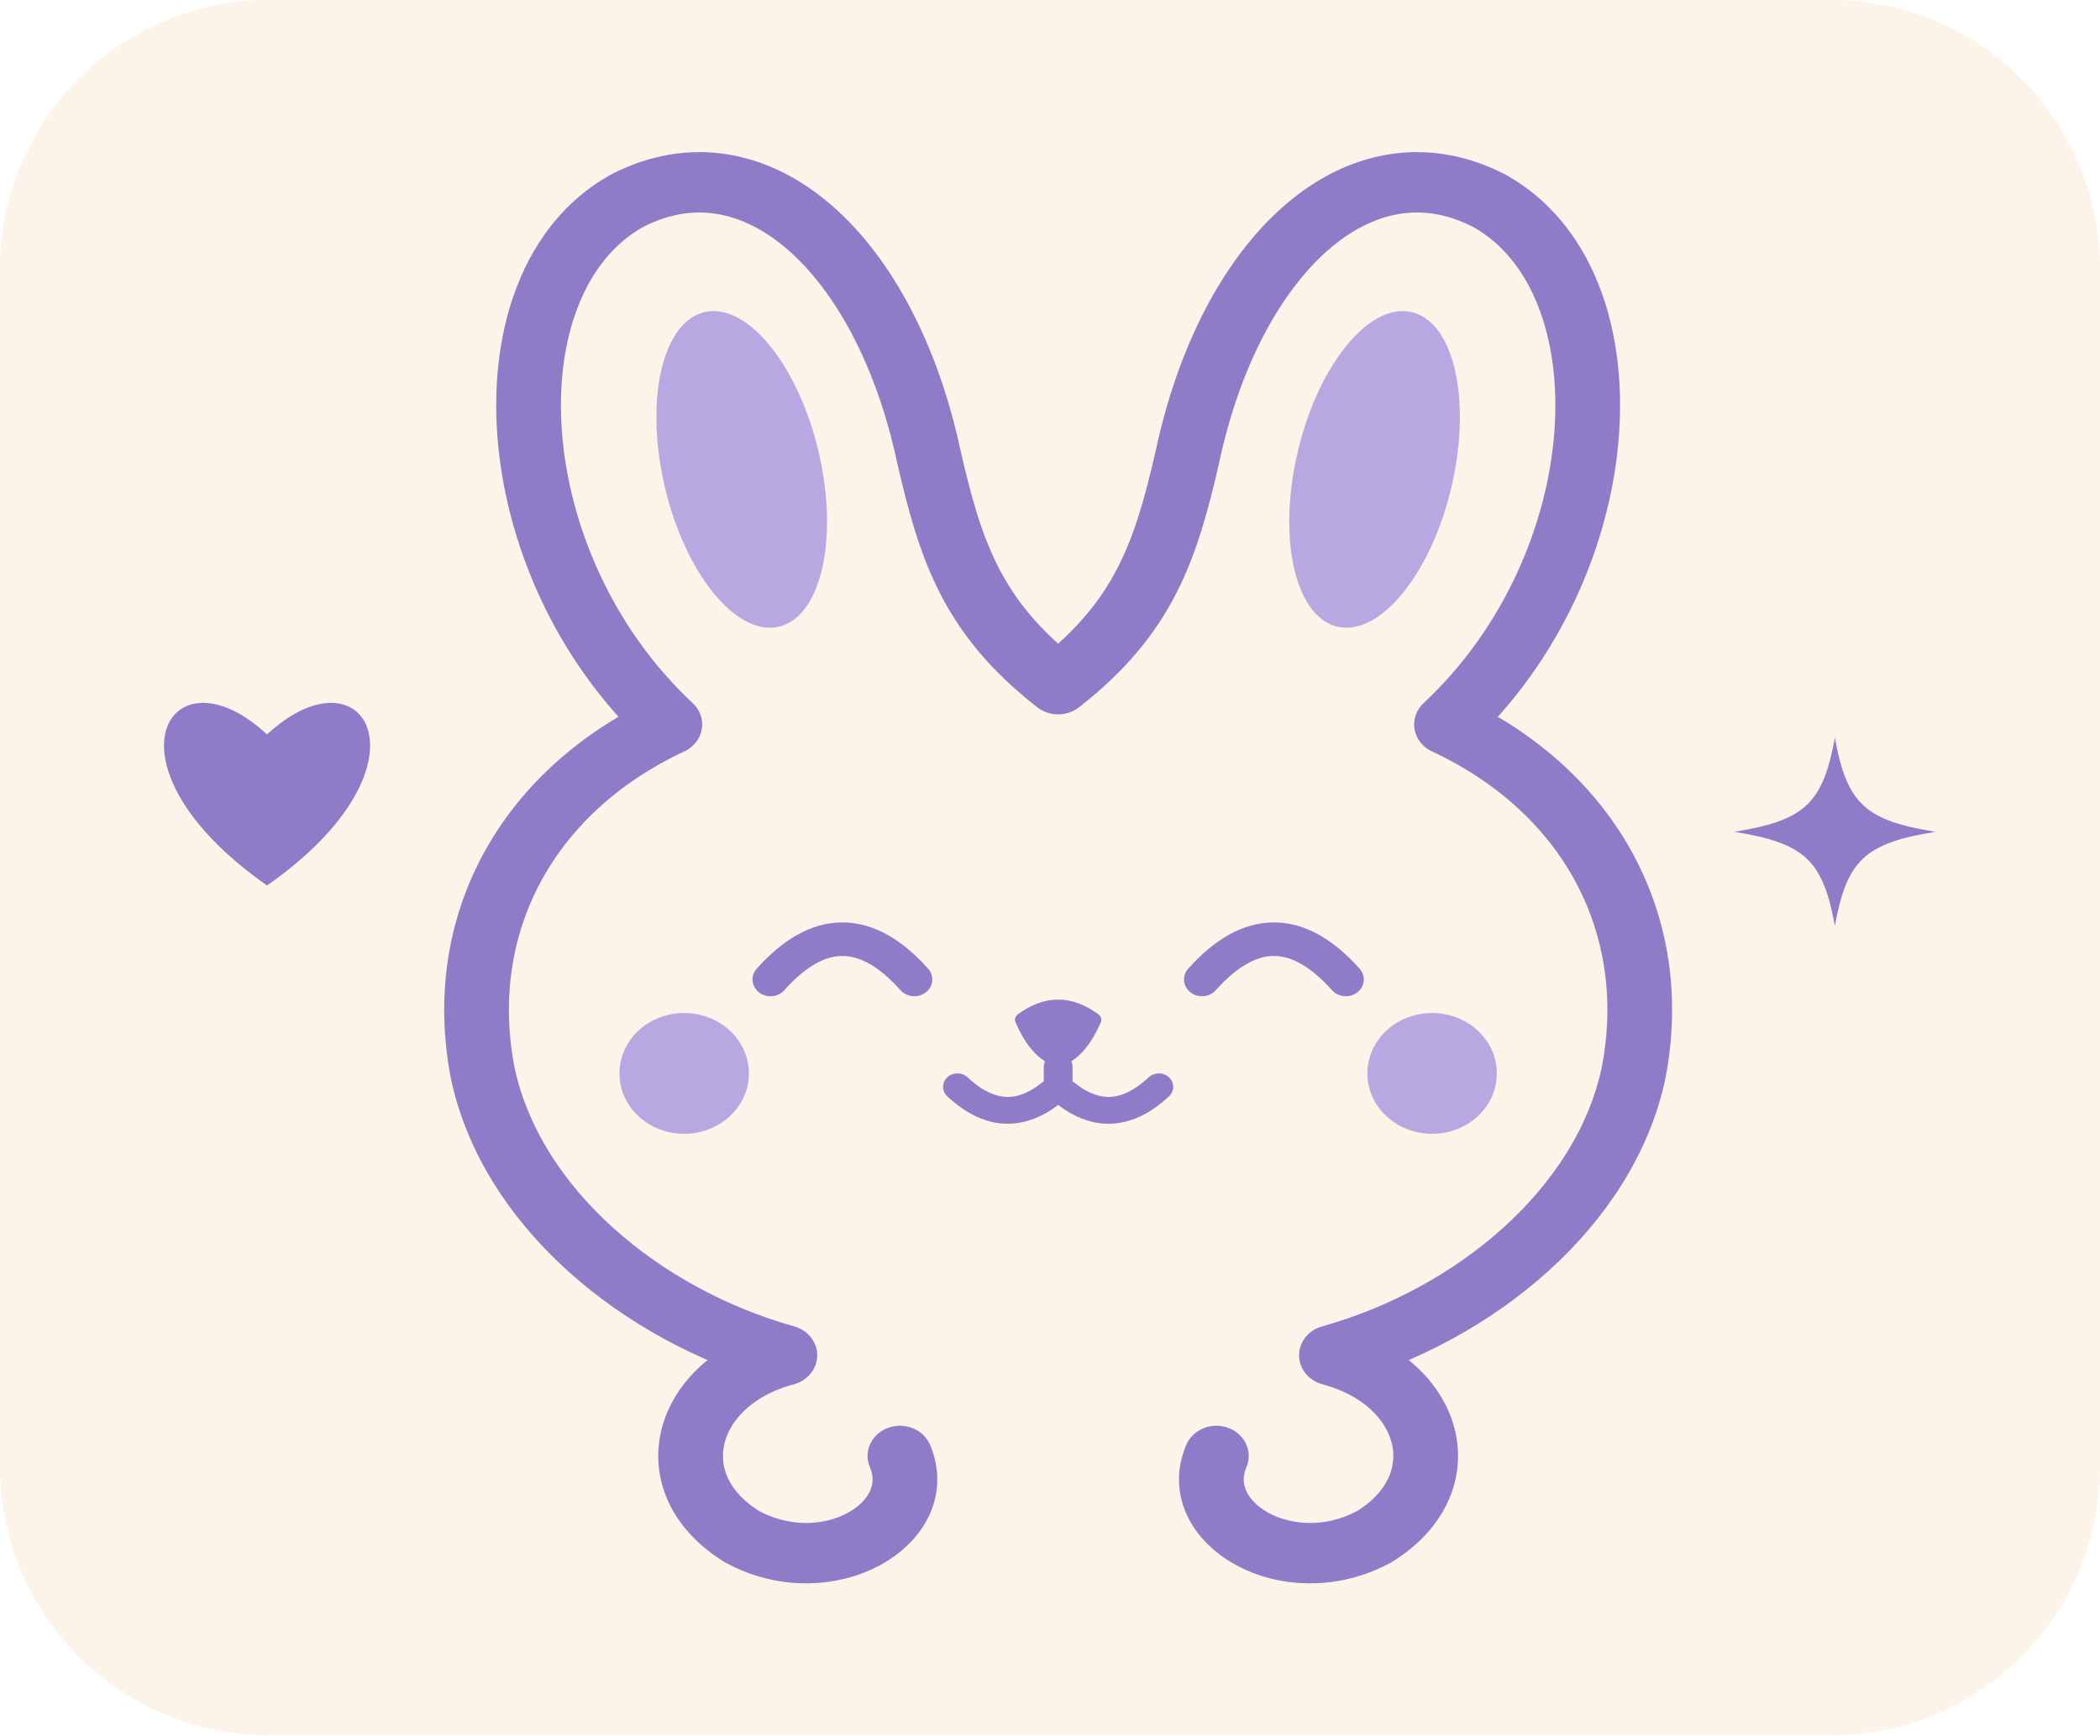
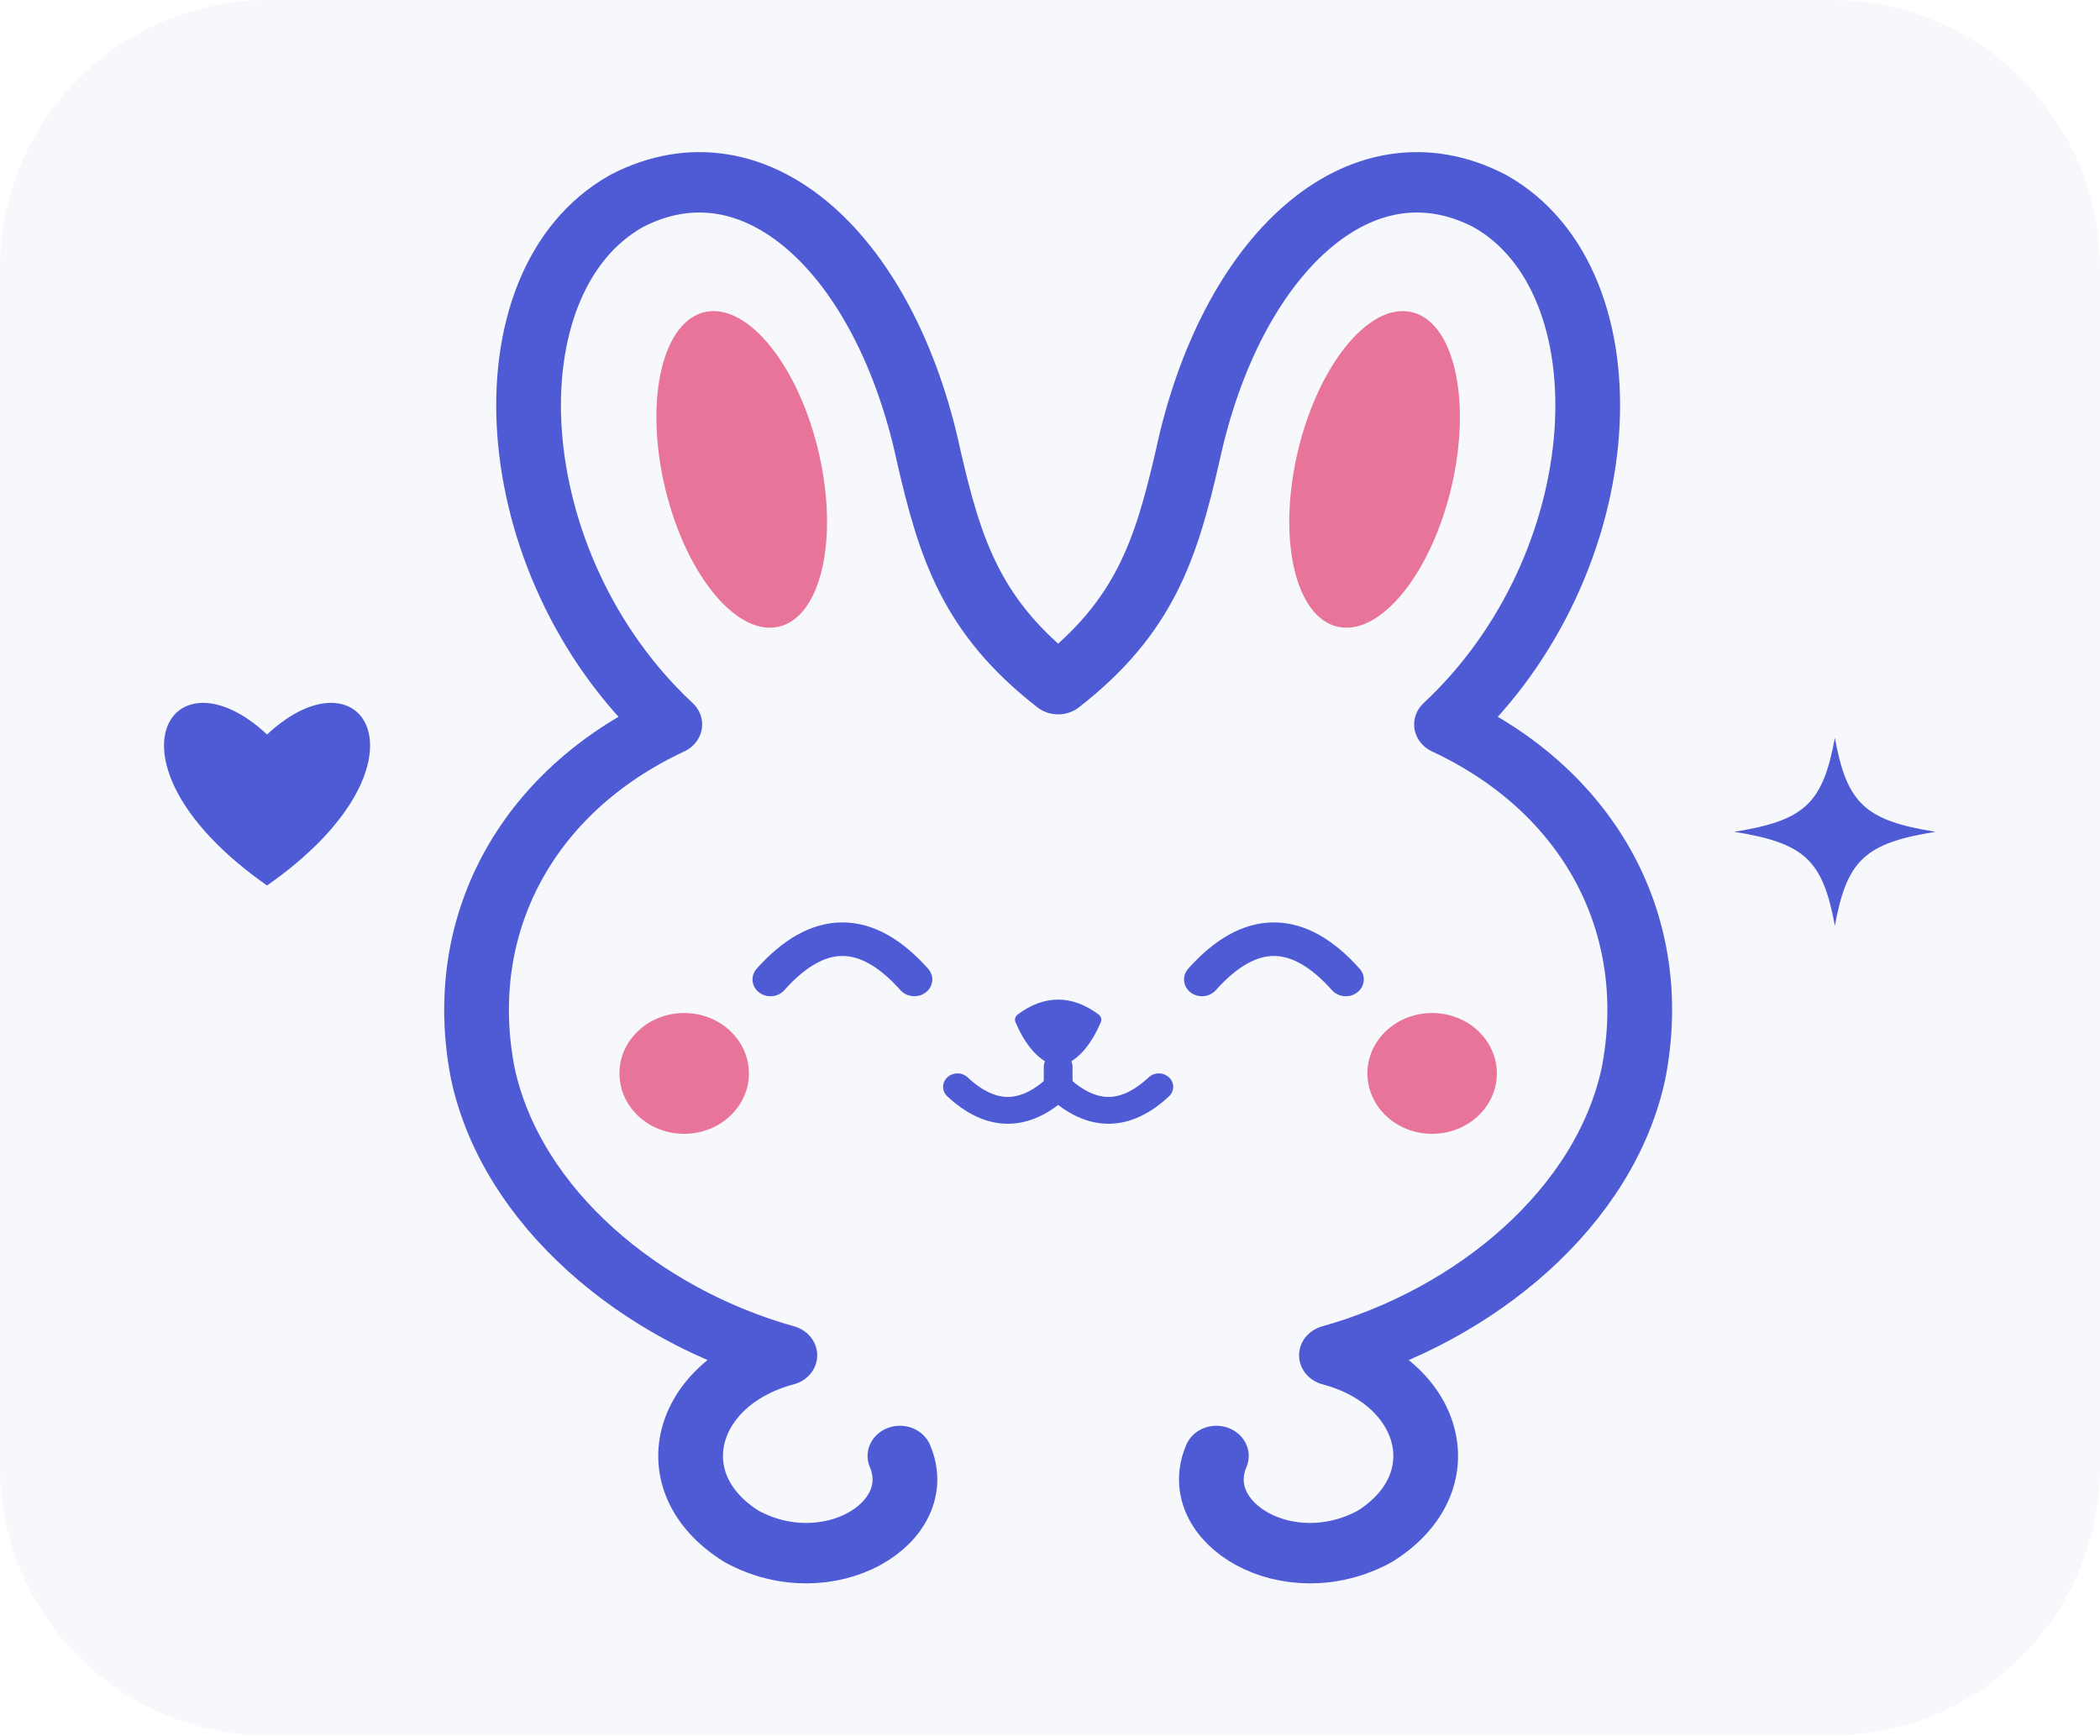
<svg xmlns="http://www.w3.org/2000/svg" viewBox="0 0 438 362" width="438" height="362">
  <defs>
    <path id="heart" d="M0 8 C-16 -4 -9 -16 0 -7 C9 -16 16 -4 0 8Z" />
    <path id="spark" d="M0 -1 C0.12 -0.3 0.3 -0.12 1 0 C0.3 0.12 0.12 0.3 0 1 C-0.12 0.3 -0.3 0.12 -1 0 C-0.3 -0.12 -0.12 -0.3 0 -1Z" />
  </defs>
-   <rect width="438" height="362" rx="56" fill="#FCF4E8" />
+   <rect width="438" height="362" rx="56" fill="#f7f8fc" />
  <g transform="translate(-4.3 16.72) scale(1.5 1.4)" stroke-linecap="round" stroke-linejoin="round">
-     <path d="M128 205 C132 215 118 224 106 217 C94 209 98 194 112 190 C92 184 74 168 70 148 C66 126 76 106 96 96 C72 72 70 30 90 18 C108 8 126 26 132 56 C135 70 138 80 150 90 C162 80 165 70 168 56 C174 26 192 8 210 18 C230 30 228 72 204 96 C224 106 234 126 230 148 C226 168 208 184 188 190 C202 194 206 209 194 217 C182 224 168 215 172 205" fill="#FCF4E8" stroke="#8E7CC8" stroke-width="9" />
-     <ellipse cx="106" cy="58" rx="11" ry="24" transform="rotate(-12 106 58)" fill="#B8A8E2" />
-     <ellipse cx="194" cy="58" rx="11" ry="24" transform="rotate(12 194 58)" fill="#B8A8E2" />
-     <path d="M110 134 Q120 122 130 134" fill="none" stroke="#8E7CC8" stroke-width="5" />
-     <path d="M170 134 Q180 122 190 134" fill="none" stroke="#8E7CC8" stroke-width="5" />
-     <circle cx="98" cy="148" r="9" fill="#B8A8E2" />
-     <circle cx="202" cy="148" r="9" fill="#B8A8E2" />
-     <path d="M145 140 Q150 136 155 140 Q153 145 150 146 Q147 145 145 140Z" fill="#8E7CC8" stroke="#8E7CC8" stroke-width="2" />
-     <path d="M150 147 V150 M150 150 Q143 157 136 150 M150 150 Q157 157 164 150" fill="none" stroke="#8E7CC8" stroke-width="4" />
-     <use href="#heart" transform="translate(40 108) scale(1.5)" fill="#8E7CC8" />
-     <use href="#spark" transform="translate(258 112) scale(14)" fill="#8E7CC8" />
+     <path d="M128 205 C132 215 118 224 106 217 C94 209 98 194 112 190 C92 184 74 168 70 148 C66 126 76 106 96 96 C72 72 70 30 90 18 C108 8 126 26 132 56 C135 70 138 80 150 90 C162 80 165 70 168 56 C174 26 192 8 210 18 C230 30 228 72 204 96 C224 106 234 126 230 148 C226 168 208 184 188 190 C202 194 206 209 194 217 C182 224 168 215 172 205" fill="#f7f8fc" stroke="#4f5bd5" stroke-width="9" />
+     <ellipse cx="106" cy="58" rx="11" ry="24" transform="rotate(-12 106 58)" fill="#e8749a" />
+     <ellipse cx="194" cy="58" rx="11" ry="24" transform="rotate(12 194 58)" fill="#e8749a" />
+     <path d="M110 134 Q120 122 130 134" fill="none" stroke="#4f5bd5" stroke-width="5" />
+     <path d="M170 134 Q180 122 190 134" fill="none" stroke="#4f5bd5" stroke-width="5" />
+     <circle cx="98" cy="148" r="9" fill="#e8749a" />
+     <circle cx="202" cy="148" r="9" fill="#e8749a" />
+     <path d="M145 140 Q150 136 155 140 Q153 145 150 146 Q147 145 145 140Z" fill="#4f5bd5" stroke="#4f5bd5" stroke-width="2" />
+     <path d="M150 147 V150 M150 150 Q143 157 136 150 M150 150 Q157 157 164 150" fill="none" stroke="#4f5bd5" stroke-width="4" />
+     <use href="#heart" transform="translate(40 108) scale(1.5)" fill="#4f5bd5" />
+     <use href="#spark" transform="translate(258 112) scale(14)" fill="#4f5bd5" />
  </g>
</svg>
